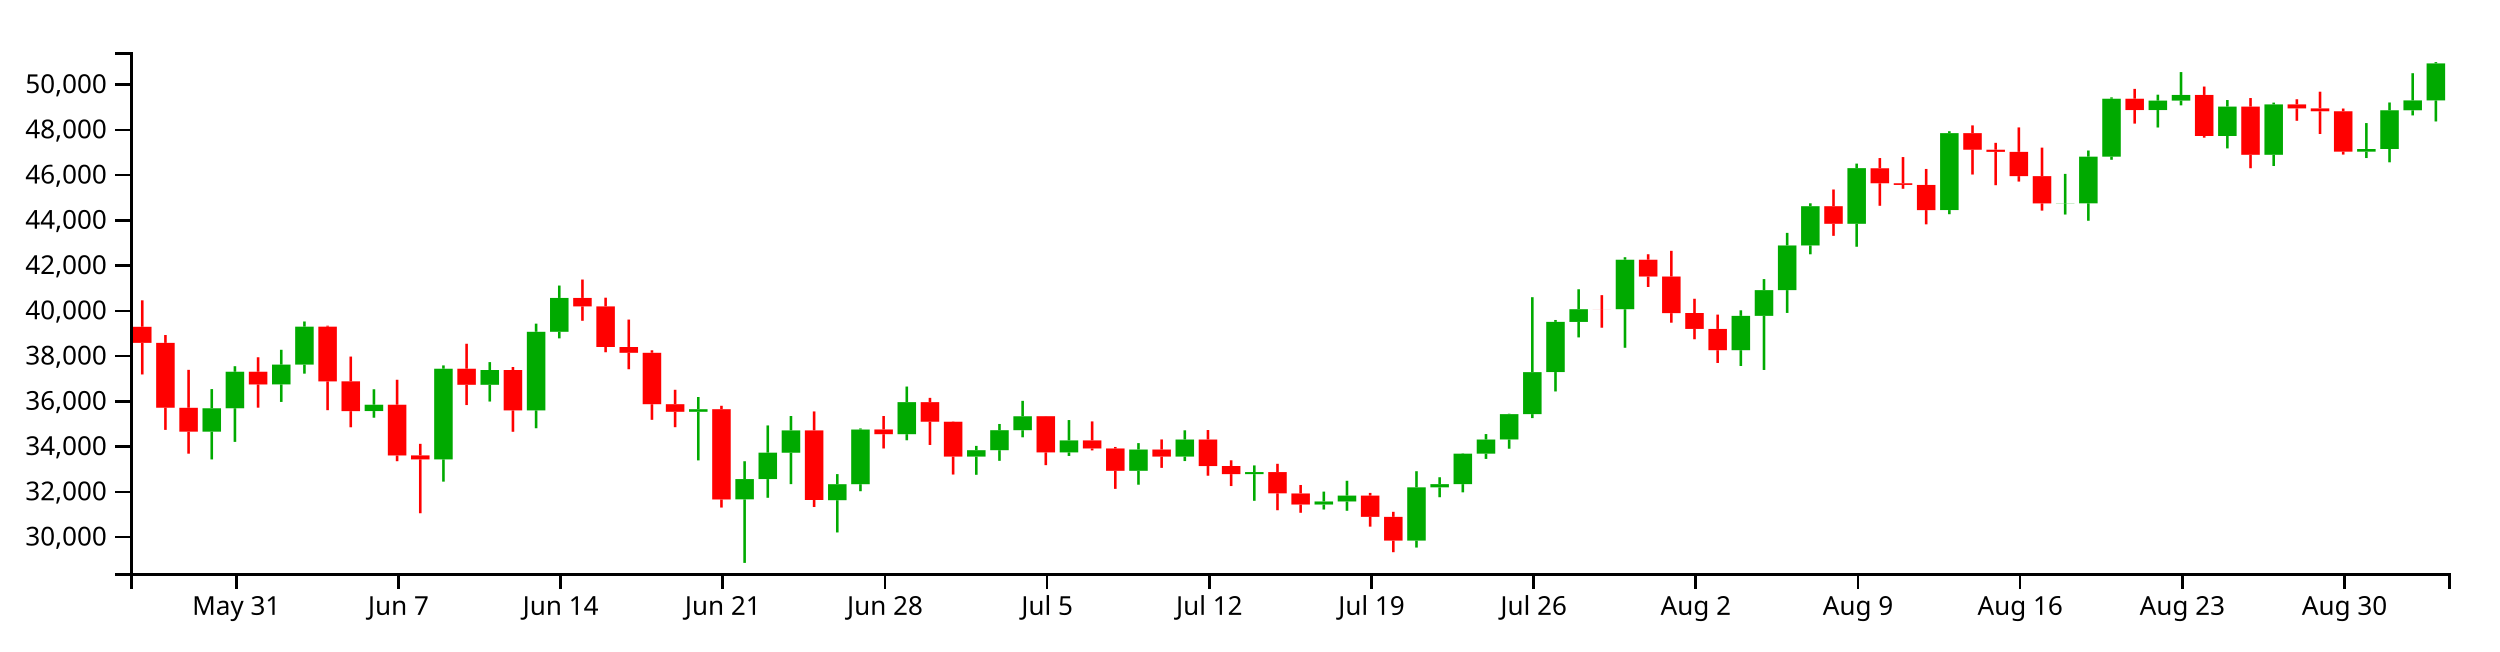
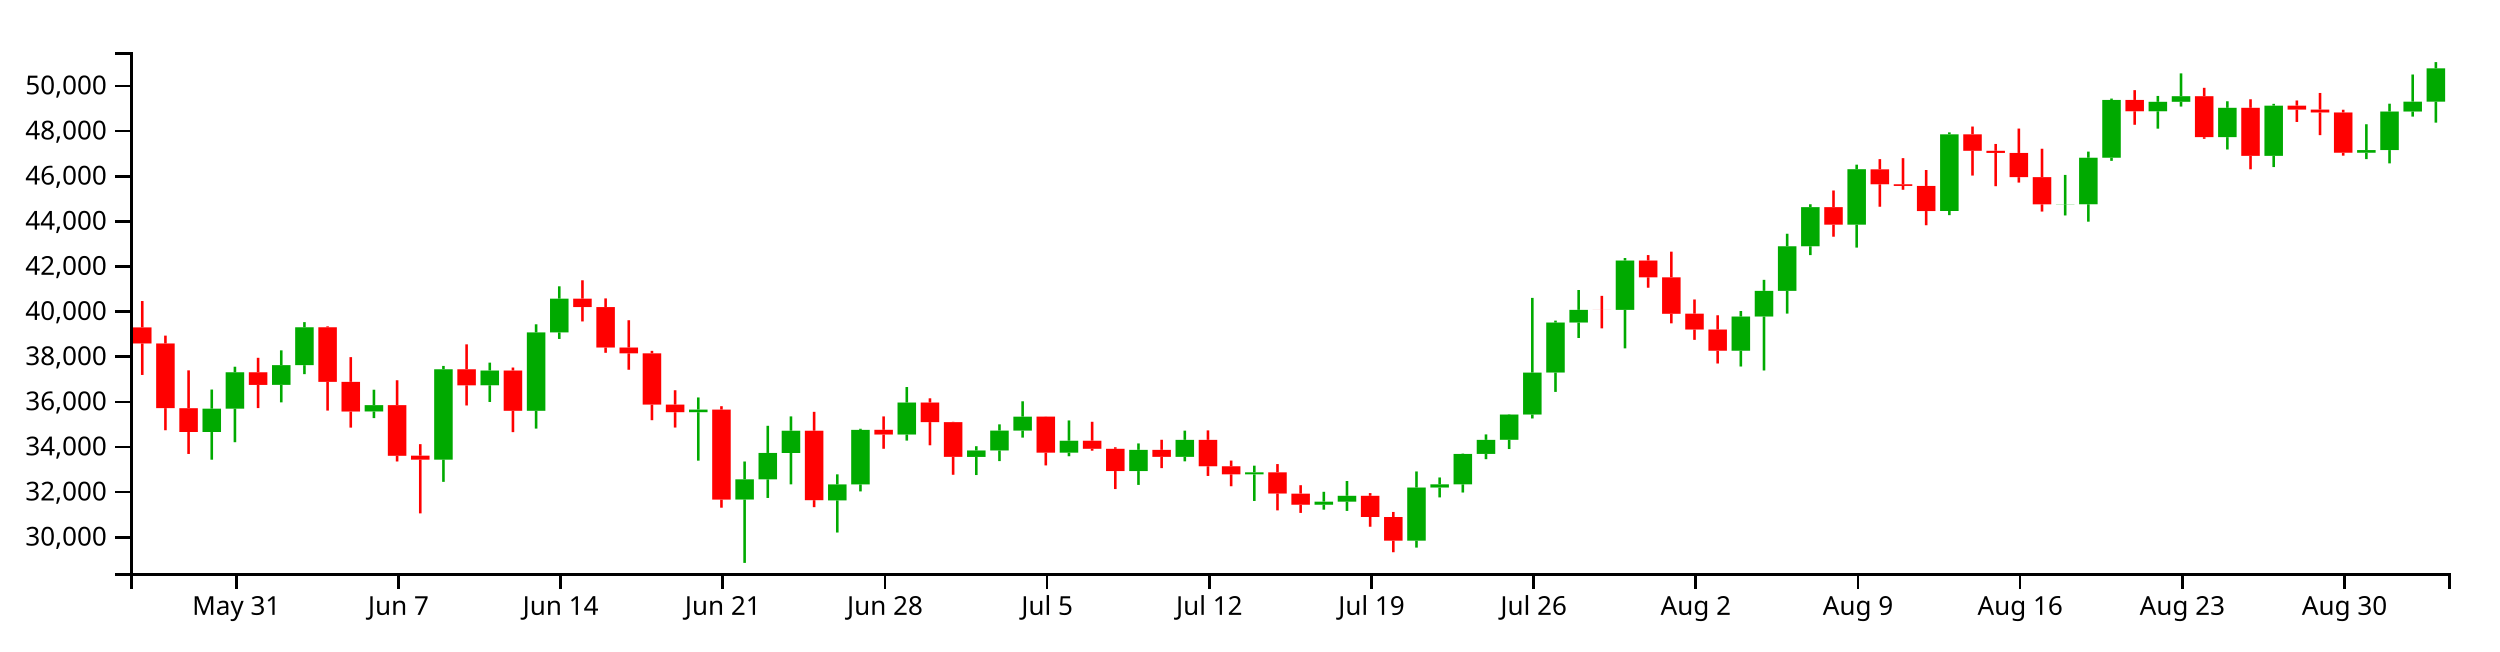
<svg xmlns="http://www.w3.org/2000/svg" version="1.1" width="960" height="250">
  <g transform="translate(50,20)">
    <style>.axis path,.axis line{fill:none;stroke:#000;shape-rendering:crispEdges;}path.candle{stroke:#000000;}path.candle.body{stroke-width:0;}path.candle.up{fill:#00AA00;stroke:#00AA00;}path.candle.down{fill:#FF0000;stroke:#FF0000;}</style>
    <g class="candlestick">
      <g class="data">
-         <path class="candle body up" d="M 27.757 145.765 l 7.117 0 L 34.874 136.763 l -7.117 0 L 27.757 145.765 M 36.653 136.763 l 7.117 0 L 43.77 122.754 l -7.117 0 L 36.653 136.763 M 54.446 127.61 l 7.117 0 L 61.563 120.019 l -7.117 0 L 54.446 127.61 M 63.343 120.019 l 7.117 0 L 70.46 105.44 l -7.117 0 L 63.343 120.019 M 90.032 137.851 l 7.117 0 L 97.149 135.416 l -7.117 0 L 90.032 137.851 M 116.721 156.401 l 7.117 0 L 123.838 121.588 l -7.117 0 L 116.721 156.401 M 134.514 127.758 l 7.117 0 L 141.631 122.075 l -7.117 0 L 134.514 127.758 M 152.307 137.59 l 7.117 0 L 159.424 107.405 l -7.117 0 L 152.307 137.59 M 161.204 107.405 l 7.117 0 L 168.321 94.411 l -7.117 0 L 161.204 107.405 M 214.582 138.132 l 7.117 0 L 221.699 137.12 l -7.117 0 L 214.582 138.132 M 232.375 171.749 l 7.117 0 L 239.492 163.97 l -7.117 0 L 232.375 171.749 M 241.271 163.97 l 7.117 0 L 248.389 153.819 l -7.117 0 L 241.271 163.97 M 250.168 153.845 l 7.117 0 L 257.285 145.261 l -7.117 0 L 250.168 153.845 M 267.961 172.08 l 7.117 0 L 275.078 165.933 l -7.117 0 L 267.961 172.08 M 276.857 165.933 l 7.117 0 L 283.974 144.938 l -7.117 0 L 276.857 165.933 M 294.65 146.722 l 7.117 0 L 301.767 134.413 l -7.117 0 L 294.65 146.722 M 321.339 155.345 l 7.117 0 L 328.457 152.876 l -7.117 0 L 321.339 155.345 M 330.236 152.876 l 7.117 0 L 337.353 145.209 l -7.117 0 L 330.236 152.876 M 339.132 145.209 l 7.117 0 L 346.25 139.845 l -7.117 0 L 339.132 145.209 M 356.925 153.714 l 7.117 0 L 364.042 149.11 l -7.117 0 L 356.925 153.714 M 383.615 160.789 l 7.117 0 L 390.732 152.622 l -7.117 0 L 383.615 160.789 M 401.407 155.341 l 7.117 0 L 408.525 148.772 l -7.117 0 L 401.407 155.341 M 428.097 162.063 l 7.117 0 L 435.214 161.273 l -7.117 0 L 428.097 162.063 M 454.786 173.75 l 7.117 0 L 461.903 172.566 l -7.117 0 L 454.786 173.75 M 463.683 172.566 l 7.117 0 L 470.8 170.321 l -7.117 0 L 463.683 172.566 M 490.372 187.594 l 7.117 0 L 497.489 167.142 l -7.117 0 L 490.372 187.594 M 499.268 167.142 l 7.117 0 L 506.385 165.896 l -7.117 0 L 499.268 167.142 M 508.165 165.899 l 7.117 0 L 515.282 154.201 l -7.117 0 L 508.165 165.899 M 517.061 154.201 l 7.117 0 L 524.178 148.779 l -7.117 0 L 517.061 154.201 M 525.958 148.75 l 7.117 0 L 533.075 139.024 l -7.117 0 L 525.958 148.75 M 534.854 139.024 l 7.117 0 L 541.971 122.895 l -7.117 0 L 534.854 139.024 M 543.75 122.862 l 7.117 0 L 550.868 103.606 l -7.117 0 L 543.75 122.862 M 552.647 103.617 l 7.117 0 L 559.764 98.726 l -7.117 0 L 552.647 103.617 M 570.44 98.736 l 7.117 0 L 577.557 79.728 l -7.117 0 L 570.44 98.736 M 614.922 114.473 l 7.117 0 L 622.039 101.301 l -7.117 0 L 614.922 114.473 M 623.818 101.301 l 7.117 0 L 630.936 91.404 l -7.117 0 L 623.818 101.301 M 632.715 91.404 l 7.117 0 L 639.832 74.251 l -7.117 0 L 632.715 91.404 M 641.611 74.251 l 7.117 0 L 648.729 59.172 l -7.117 0 L 641.611 74.251 M 659.404 65.932 l 7.117 0 L 666.521 44.569 l -7.117 0 L 659.404 65.932 M 694.99 60.67 l 7.117 0 L 702.107 31.133 l -7.117 0 L 694.99 60.67 M 739.472 58.1 l 7.117 0 L 746.589 58.019 l -7.117 0 L 739.472 58.1 M 748.369 58.07 l 7.117 0 L 755.486 40.163 l -7.117 0 L 748.369 58.07 M 757.265 40.163 l 7.117 0 L 764.382 17.906 l -7.117 0 L 757.265 40.163 M 775.058 22.255 l 7.117 0 L 782.175 18.63 l -7.117 0 L 775.058 22.255 M 783.954 18.63 l 7.117 0 L 791.072 16.461 l -7.117 0 L 783.954 18.63 M 801.747 32.228 l 7.117 0 L 808.864 20.94 l -7.117 0 L 801.747 32.228 M 819.54 39.44 l 7.117 0 L 826.657 20.101 l -7.117 0 L 819.54 39.44 M 855.126 38.232 l 7.117 0 L 862.243 37.207 l -7.117 0 L 855.126 38.232 M 864.022 37.207 l 7.117 0 L 871.14 22.354 l -7.117 0 L 864.022 37.207 M 872.919 22.354 l 7.117 0 L 880.036 18.565 l -7.117 0 L 872.919 22.354 M 881.815 18.565 l 7.117 0 L 888.932 4.336 l -7.117 0 L 881.815 18.565" />
-         <path class="candle body down" d="M 1.068 105.482 l 7.117 0 L 8.185 111.667 l -7.117 0 L 1.068 105.482 M 9.964 111.667 l 7.117 0 L 17.081 136.57 l -7.117 0 L 9.964 111.667 M 18.86 136.585 l 7.117 0 L 25.978 145.765 l -7.117 0 L 18.86 136.585 M 45.55 122.754 l 7.117 0 L 52.667 127.625 l -7.117 0 L 45.55 122.754 M 72.239 105.44 l 7.117 0 L 79.356 126.445 l -7.117 0 L 72.239 105.44 M 81.136 126.443 l 7.117 0 L 88.253 137.876 l -7.117 0 L 81.136 126.443 M 98.928 135.416 l 7.117 0 L 106.046 154.907 l -7.117 0 L 98.928 135.416 M 107.825 154.871 l 7.117 0 L 114.942 156.401 l -7.117 0 L 107.825 154.871 M 125.618 121.588 l 7.117 0 L 132.735 127.776 l -7.117 0 L 125.618 121.588 M 143.411 122.075 l 7.117 0 L 150.528 137.59 l -7.117 0 L 143.411 122.075 M 170.1 94.411 l 7.117 0 L 177.217 97.645 l -7.117 0 L 170.1 94.411 M 178.996 97.647 l 7.117 0 L 186.114 113.239 l -7.117 0 L 178.996 97.647 M 187.893 113.239 l 7.117 0 L 195.01 115.464 l -7.117 0 L 187.893 113.239 M 196.789 115.464 l 7.117 0 L 203.906 135.212 l -7.117 0 L 196.789 115.464 M 205.686 135.206 l 7.117 0 L 212.803 138.132 l -7.117 0 L 205.686 135.206 M 223.479 137.12 l 7.117 0 L 230.596 171.794 l -7.117 0 L 223.479 137.12 M 259.064 145.261 l 7.117 0 L 266.182 172.007 l -7.117 0 L 259.064 145.261 M 285.754 144.919 l 7.117 0 L 292.871 146.722 l -7.117 0 L 285.754 144.919 M 303.547 134.414 l 7.117 0 L 310.664 141.943 l -7.117 0 L 303.547 134.414 M 312.443 141.943 l 7.117 0 L 319.56 155.325 l -7.117 0 L 312.443 141.943 M 348.029 139.831 l 7.117 0 L 355.146 153.714 l -7.117 0 L 348.029 139.831 M 365.822 149.11 l 7.117 0 L 372.939 152.22 l -7.117 0 L 365.822 149.11 M 374.718 152.22 l 7.117 0 L 381.835 160.789 l -7.117 0 L 374.718 152.22 M 392.511 152.622 l 7.117 0 L 399.628 155.341 l -7.117 0 L 392.511 152.622 M 410.304 148.772 l 7.117 0 L 417.421 158.957 l -7.117 0 L 410.304 148.772 M 419.2 158.954 l 7.117 0 L 426.317 162.057 l -7.117 0 L 419.2 158.954 M 436.993 161.273 l 7.117 0 L 444.11 169.44 l -7.117 0 L 436.993 161.273 M 445.89 169.487 l 7.117 0 L 453.007 173.75 l -7.117 0 L 445.89 169.487 M 472.579 170.321 l 7.117 0 L 479.696 178.478 l -7.117 0 L 472.579 170.321 M 481.475 178.478 l 7.117 0 L 488.593 187.594 l -7.117 0 L 481.475 178.478 M 561.543 98.726 l 7.117 0 L 568.661 98.753 l -7.117 0 L 561.543 98.726 M 579.336 79.728 l 7.117 0 L 586.453 86.197 l -7.117 0 L 579.336 79.728 M 588.233 86.196 l 7.117 0 L 595.35 100.239 l -7.117 0 L 588.233 86.196 M 597.129 100.197 l 7.117 0 L 604.246 106.3 l -7.117 0 L 597.129 100.197 M 606.026 106.308 l 7.117 0 L 613.143 114.473 l -7.117 0 L 606.026 106.308 M 650.508 59.172 l 7.117 0 L 657.625 65.932 l -7.117 0 L 650.508 59.172 M 668.301 44.609 l 7.117 0 L 675.418 50.376 l -7.117 0 L 668.301 44.609 M 677.197 50.376 l 7.117 0 L 684.314 51.019 l -7.117 0 L 677.197 50.376 M 686.094 51.022 l 7.117 0 L 693.211 60.68 l -7.117 0 L 686.094 51.022 M 703.886 31.133 l 7.117 0 L 711.004 37.488 l -7.117 0 L 703.886 31.133 M 712.783 37.488 l 7.117 0 L 719.9 38.311 l -7.117 0 L 712.783 37.488 M 721.679 38.311 l 7.117 0 L 728.796 47.628 l -7.117 0 L 721.679 38.311 M 730.576 47.628 l 7.117 0 L 737.693 58.1 l -7.117 0 L 730.576 47.628 M 766.162 17.906 l 7.117 0 L 773.279 22.256 l -7.117 0 L 766.162 17.906 M 792.851 16.461 l 7.117 0 L 799.968 32.228 l -7.117 0 L 792.851 16.461 M 810.644 20.94 l 7.117 0 L 817.761 39.44 l -7.117 0 L 810.644 20.94 M 828.437 20.101 l 7.117 0 L 835.554 21.617 l -7.117 0 L 828.437 20.101 M 837.333 21.617 l 7.117 0 L 844.45 22.725 l -7.117 0 L 837.333 21.617 M 846.23 22.725 l 7.117 0 L 853.347 38.232 l -7.117 0 L 846.23 22.725" />
+         <path class="candle body up" d="M 27.757 145.899 l 7.117 0 L 34.874 136.921 l -7.117 0 L 27.757 145.899 M 36.653 136.921 l 7.117 0 L 43.77 122.949 l -7.117 0 L 36.653 136.921 M 54.446 127.793 l 7.117 0 L 61.563 120.221 l -7.117 0 L 54.446 127.793 M 63.343 120.221 l 7.117 0 L 70.46 105.681 l -7.117 0 L 63.343 120.221 M 90.032 138.006 l 7.117 0 L 97.149 135.578 l -7.117 0 L 90.032 138.006 M 116.721 156.507 l 7.117 0 L 123.838 121.786 l -7.117 0 L 116.721 156.507 M 134.514 127.94 l 7.117 0 L 141.631 122.272 l -7.117 0 L 134.514 127.94 M 152.307 137.746 l 7.117 0 L 159.424 107.641 l -7.117 0 L 152.307 137.746 M 161.204 107.642 l 7.117 0 L 168.321 94.682 l -7.117 0 L 161.204 107.642 M 214.582 138.286 l 7.117 0 L 221.699 137.277 l -7.117 0 L 214.582 138.286 M 232.375 171.814 l 7.117 0 L 239.492 164.056 l -7.117 0 L 232.375 171.814 M 241.271 164.056 l 7.117 0 L 248.389 153.931 l -7.117 0 L 241.271 164.056 M 250.168 153.957 l 7.117 0 L 257.285 145.397 l -7.117 0 L 250.168 153.957 M 267.961 172.144 l 7.117 0 L 275.078 166.013 l -7.117 0 L 267.961 172.144 M 276.857 166.013 l 7.117 0 L 283.974 145.074 l -7.117 0 L 276.857 166.013 M 294.65 146.854 l 7.117 0 L 301.767 134.578 l -7.117 0 L 294.65 146.854 M 321.339 155.454 l 7.117 0 L 328.457 152.991 l -7.117 0 L 321.339 155.454 M 330.236 152.991 l 7.117 0 L 337.353 145.344 l -7.117 0 L 330.236 152.991 M 339.132 145.344 l 7.117 0 L 346.25 139.995 l -7.117 0 L 339.132 145.344 M 356.925 153.827 l 7.117 0 L 364.042 149.236 l -7.117 0 L 356.925 153.827 M 383.615 160.883 l 7.117 0 L 390.732 152.738 l -7.117 0 L 383.615 160.883 M 401.407 155.449 l 7.117 0 L 408.525 148.898 l -7.117 0 L 401.407 155.449 M 428.097 162.153 l 7.117 0 L 435.214 161.366 l -7.117 0 L 428.097 162.153 M 454.786 173.809 l 7.117 0 L 461.903 172.629 l -7.117 0 L 454.786 173.809 M 463.683 172.629 l 7.117 0 L 470.8 170.39 l -7.117 0 L 463.683 172.629 M 490.372 187.616 l 7.117 0 L 497.489 167.219 l -7.117 0 L 490.372 187.616 M 499.268 167.219 l 7.117 0 L 506.385 165.977 l -7.117 0 L 499.268 167.219 M 508.165 165.979 l 7.117 0 L 515.282 154.312 l -7.117 0 L 508.165 165.979 M 517.061 154.312 l 7.117 0 L 524.178 148.905 l -7.117 0 L 517.061 154.312 M 525.958 148.876 l 7.117 0 L 533.075 139.176 l -7.117 0 L 525.958 148.876 M 534.854 139.176 l 7.117 0 L 541.971 123.09 l -7.117 0 L 534.854 139.176 M 543.75 123.058 l 7.117 0 L 550.868 103.852 l -7.117 0 L 543.75 123.058 M 552.647 103.863 l 7.117 0 L 559.764 98.986 l -7.117 0 L 552.647 103.863 M 570.44 98.995 l 7.117 0 L 577.557 80.038 l -7.117 0 L 570.44 98.995 M 614.922 114.69 l 7.117 0 L 622.039 101.554 l -7.117 0 L 614.922 114.69 M 623.818 101.554 l 7.117 0 L 630.936 91.682 l -7.117 0 L 623.818 101.554 M 632.715 91.682 l 7.117 0 L 639.832 74.575 l -7.117 0 L 632.715 91.682 M 641.611 74.575 l 7.117 0 L 648.729 59.537 l -7.117 0 L 641.611 74.575 M 659.404 66.279 l 7.117 0 L 666.521 44.973 l -7.117 0 L 659.404 66.279 M 694.99 61.031 l 7.117 0 L 702.107 31.572 l -7.117 0 L 694.99 61.031 M 739.472 58.467 l 7.117 0 L 746.589 58.386 l -7.117 0 L 739.472 58.467 M 748.369 58.438 l 7.117 0 L 755.486 40.578 l -7.117 0 L 748.369 58.438 M 757.265 40.578 l 7.117 0 L 764.382 18.381 l -7.117 0 L 757.265 40.578 M 775.058 22.718 l 7.117 0 L 782.175 19.102 l -7.117 0 L 775.058 22.718 M 783.954 19.102 l 7.117 0 L 791.072 16.939 l -7.117 0 L 783.954 19.102 M 801.747 32.664 l 7.117 0 L 808.864 21.406 l -7.117 0 L 801.747 32.664 M 819.54 39.857 l 7.117 0 L 826.657 20.569 l -7.117 0 L 819.54 39.857 M 855.126 38.652 l 7.117 0 L 862.243 37.63 l -7.117 0 L 855.126 38.652 M 864.022 37.63 l 7.117 0 L 871.14 22.817 l -7.117 0 L 864.022 37.63 M 872.919 22.817 l 7.117 0 L 880.036 19.038 l -7.117 0 L 872.919 22.817 M 881.815 19.038 l 7.117 0 L 888.932 6.249 l -7.117 0 L 881.815 19.038" />
+         <path class="candle body down" d="M 1.068 105.724 l 7.117 0 L 8.185 111.892 l -7.117 0 L 1.068 105.724 M 9.964 111.892 l 7.117 0 L 17.081 136.729 l -7.117 0 L 9.964 111.892 M 18.86 136.743 l 7.117 0 L 25.978 145.899 l -7.117 0 L 18.86 136.743 M 45.55 122.949 l 7.117 0 L 52.667 127.808 l -7.117 0 L 45.55 122.949 M 72.239 105.681 l 7.117 0 L 79.356 126.63 l -7.117 0 L 72.239 105.681 M 81.136 126.629 l 7.117 0 L 88.253 138.031 l -7.117 0 L 81.136 126.629 M 98.928 135.578 l 7.117 0 L 106.046 155.017 l -7.117 0 L 98.928 135.578 M 107.825 154.981 l 7.117 0 L 114.942 156.507 l -7.117 0 L 107.825 154.981 M 125.618 121.786 l 7.117 0 L 132.735 127.958 l -7.117 0 L 125.618 121.786 M 143.411 122.272 l 7.117 0 L 150.528 137.746 l -7.117 0 L 143.411 122.272 M 170.1 94.682 l 7.117 0 L 177.217 97.907 l -7.117 0 L 170.1 94.682 M 178.996 97.909 l 7.117 0 L 186.114 113.46 l -7.117 0 L 178.996 97.909 M 187.893 113.46 l 7.117 0 L 195.01 115.679 l -7.117 0 L 187.893 113.46 M 196.789 115.679 l 7.117 0 L 203.906 135.374 l -7.117 0 L 196.789 115.679 M 205.686 135.368 l 7.117 0 L 212.803 138.286 l -7.117 0 L 205.686 135.368 M 223.479 137.277 l 7.117 0 L 230.596 171.859 l -7.117 0 L 223.479 137.277 M 259.064 145.397 l 7.117 0 L 266.182 172.071 l -7.117 0 L 259.064 145.397 M 285.754 145.055 l 7.117 0 L 292.871 146.854 l -7.117 0 L 285.754 145.055 M 303.547 134.578 l 7.117 0 L 310.664 142.088 l -7.117 0 L 303.547 134.578 M 312.443 142.088 l 7.117 0 L 319.56 155.434 l -7.117 0 L 312.443 142.088 M 348.029 139.981 l 7.117 0 L 355.146 153.827 l -7.117 0 L 348.029 139.981 M 365.822 149.236 l 7.117 0 L 372.939 152.337 l -7.117 0 L 365.822 149.236 M 374.718 152.337 l 7.117 0 L 381.835 160.883 l -7.117 0 L 374.718 152.337 M 392.511 152.738 l 7.117 0 L 399.628 155.449 l -7.117 0 L 392.511 152.738 M 410.304 148.898 l 7.117 0 L 417.421 159.056 l -7.117 0 L 410.304 148.898 M 419.2 159.053 l 7.117 0 L 426.317 162.148 l -7.117 0 L 419.2 159.053 M 436.993 161.366 l 7.117 0 L 444.11 169.511 l -7.117 0 L 436.993 161.366 M 445.89 169.558 l 7.117 0 L 453.007 173.809 l -7.117 0 L 445.89 169.558 M 472.579 170.389 l 7.117 0 L 479.696 178.525 l -7.117 0 L 472.579 170.389 M 481.475 178.525 l 7.117 0 L 488.593 187.616 l -7.117 0 L 481.475 178.525 M 561.543 98.986 l 7.117 0 L 568.661 99.012 l -7.117 0 L 561.543 98.986 M 579.336 80.038 l 7.117 0 L 586.453 86.489 l -7.117 0 L 579.336 80.038 M 588.233 86.489 l 7.117 0 L 595.35 100.494 l -7.117 0 L 588.233 86.489 M 597.129 100.453 l 7.117 0 L 604.246 106.539 l -7.117 0 L 597.129 100.453 M 606.026 106.547 l 7.117 0 L 613.143 114.69 l -7.117 0 L 606.026 106.547 M 650.508 59.537 l 7.117 0 L 657.625 66.279 l -7.117 0 L 650.508 59.537 M 668.301 45.012 l 7.117 0 L 675.418 50.764 l -7.117 0 L 668.301 45.012 M 677.197 50.764 l 7.117 0 L 684.314 51.405 l -7.117 0 L 677.197 50.764 M 686.094 51.408 l 7.117 0 L 693.211 61.04 l -7.117 0 L 686.094 51.408 M 703.886 31.573 l 7.117 0 L 711.004 37.91 l -7.117 0 L 703.886 31.573 M 712.783 37.91 l 7.117 0 L 719.9 38.731 l -7.117 0 L 712.783 37.91 M 721.679 38.731 l 7.117 0 L 728.796 48.024 l -7.117 0 L 721.679 38.731 M 730.576 48.024 l 7.117 0 L 737.693 58.467 l -7.117 0 L 730.576 48.024 M 766.162 18.381 l 7.117 0 L 773.279 22.718 l -7.117 0 L 766.162 18.381 M 792.851 16.939 l 7.117 0 L 799.968 32.664 l -7.117 0 L 792.851 16.939 M 810.644 21.406 l 7.117 0 L 817.761 39.857 l -7.117 0 L 810.644 21.406 M 828.437 20.569 l 7.117 0 L 835.554 22.082 l -7.117 0 L 828.437 20.569 M 837.333 22.082 l 7.117 0 L 844.45 23.187 l -7.117 0 L 837.333 22.082 M 846.23 23.187 l 7.117 0 L 853.347 38.652 l -7.117 0 L 846.23 23.187" />
        <path class="candle body equal" />
-         <path class="candle wick up" d="M 31.315 129.407 L 31.315 136.763 M 31.315 145.765 L 31.315 156.417 M 40.212 120.624 L 40.212 122.754 M 40.212 136.763 L 40.212 149.685 M 58.005 114.317 L 58.005 120.019 M 58.005 127.61 L 58.005 134.342 M 66.901 103.449 L 66.901 105.44 M 66.901 120.019 L 66.901 123.482 M 93.591 129.477 L 93.591 135.416 M 93.591 137.851 L 93.591 140.406 M 120.28 120.313 L 120.28 121.588 M 120.28 156.401 L 120.28 164.95 M 138.073 119.048 L 138.073 122.075 M 138.073 127.758 L 138.073 134.196 M 155.866 104.283 L 155.866 107.405 M 155.866 137.59 L 155.866 144.445 M 164.762 89.652 L 164.762 94.411 M 164.762 107.405 L 164.762 109.93 M 218.141 132.45 L 218.141 137.12 M 218.141 138.132 L 218.141 156.79 M 235.934 157.114 L 235.934 163.97 M 235.934 171.749 L 235.934 196.154 M 244.83 143.368 L 244.83 153.819 M 244.83 163.97 L 244.83 171.151 M 253.727 139.745 L 253.727 145.261 M 253.727 153.845 L 253.727 165.907 M 271.519 162.055 L 271.519 165.933 M 271.519 172.08 L 271.519 184.46 M 280.416 144.515 L 280.416 144.938 M 280.416 165.933 L 280.416 168.628 M 298.209 128.434 L 298.209 134.413 M 298.209 146.722 L 298.209 149.063 M 324.898 151.221 L 324.898 152.876 M 324.898 155.345 L 324.898 162.324 M 333.794 142.807 L 333.794 145.209 M 333.794 152.876 L 333.794 156.958 M 342.691 133.926 L 342.691 139.845 M 342.691 145.209 L 342.691 147.919 M 360.484 141.301 L 360.484 149.11 M 360.484 153.714 L 360.484 155.088 M 387.173 150.153 L 387.173 152.622 M 387.173 160.789 L 387.173 166.129 M 404.966 145.236 L 404.966 148.772 M 404.966 155.341 L 404.966 157.047 M 431.655 158.719 L 431.655 161.273 M 431.655 162.063 L 431.655 172.306 M 458.345 168.78 L 458.345 172.566 M 458.345 173.75 L 458.345 175.657 M 467.241 164.618 L 467.241 170.321 M 467.241 172.566 L 467.241 176.138 M 493.93 160.943 L 493.93 167.142 M 493.93 187.594 L 493.93 190.267 M 502.827 163.26 L 502.827 165.896 M 502.827 167.142 L 502.827 170.934 M 511.723 154.062 L 511.723 154.201 M 511.723 165.899 L 511.723 169.054 M 520.62 146.678 L 520.62 148.779 M 520.62 154.201 L 520.62 156.224 M 529.516 138.877 L 529.516 139.024 M 529.516 148.75 L 529.516 152.315 M 538.413 94.118 L 538.413 122.895 M 538.413 139.024 L 538.413 140.546 M 547.309 102.87 L 547.309 103.606 M 547.309 122.862 L 547.309 130.319 M 556.206 91.077 L 556.206 98.726 M 556.206 103.617 L 556.206 109.565 M 573.998 78.77 L 573.998 79.728 M 573.998 98.736 L 573.998 113.55 M 618.481 99.16 L 618.481 101.301 M 618.481 114.473 L 618.481 120.541 M 627.377 87.168 L 627.377 91.404 M 627.377 101.301 L 627.377 122.069 M 636.273 69.424 L 636.273 74.251 M 636.273 91.404 L 636.273 100.166 M 645.17 58.065 L 645.17 59.172 M 645.17 74.251 L 645.17 77.643 M 662.963 42.825 L 662.963 44.569 M 662.963 65.932 L 662.963 74.753 M 698.549 30.386 L 698.549 31.133 M 698.549 60.67 L 698.549 62.257 M 743.031 46.771 L 743.031 58.019 M 743.031 58.1 L 743.031 62.38 M 751.927 37.796 L 751.927 40.163 M 751.927 58.07 L 751.927 64.774 M 760.824 17.381 L 760.824 17.906 M 760.824 40.163 L 760.824 41.358 M 778.617 16.364 L 778.617 18.63 M 778.617 22.255 L 778.617 28.961 M 787.513 7.677 L 787.513 16.461 M 787.513 18.63 L 787.513 20.456 M 805.306 18.412 L 805.306 20.94 M 805.306 32.228 L 805.306 36.986 M 823.099 19.405 L 823.099 20.101 M 823.099 39.44 L 823.099 43.747 M 858.685 27.257 L 858.685 37.207 M 858.685 38.232 L 858.685 40.689 M 867.581 19.353 L 867.581 22.354 M 867.581 37.207 L 867.581 42.323 M 876.477 8.11 L 876.477 18.565 M 876.477 22.354 L 876.477 24.321 M 885.374 3.846 L 885.374 4.336 M 885.374 18.565 L 885.374 26.643" style="stroke-width: 1px;" />
-         <path class="candle wick down" d="M 4.626 95.324 L 4.626 105.482 M 4.626 111.667 L 4.626 123.793 M 13.523 108.645 L 13.523 111.667 M 13.523 136.57 L 13.523 145.08 M 22.419 122.018 L 22.419 136.585 M 22.419 145.765 L 22.419 154.212 M 49.108 117.185 L 49.108 122.754 M 49.108 127.625 L 49.108 136.548 M 75.798 105.073 L 75.798 105.44 M 75.798 126.445 L 75.798 137.511 M 84.694 116.923 L 84.694 126.443 M 84.694 137.876 L 84.694 144.072 M 102.487 125.828 L 102.487 135.416 M 102.487 154.907 L 102.487 157.103 M 111.383 150.431 L 111.383 154.871 M 111.383 156.401 L 111.383 177.085 M 129.176 112.006 L 129.176 121.588 M 129.176 127.776 L 129.176 135.541 M 146.969 120.931 L 146.969 122.075 M 146.969 137.59 L 146.969 145.806 M 173.659 87.342 L 173.659 94.411 M 173.659 97.645 L 173.659 103.184 M 182.555 94.317 L 182.555 97.647 M 182.555 113.239 L 182.555 115.264 M 191.451 102.72 L 191.451 113.239 M 191.451 115.464 L 191.451 121.788 M 200.348 114.509 L 200.348 115.464 M 200.348 135.212 L 200.348 141.211 M 209.244 129.676 L 209.244 135.206 M 209.244 138.132 L 209.244 144.041 M 227.037 135.819 L 227.037 137.12 M 227.037 171.794 L 227.037 174.902 M 262.623 137.99 L 262.623 145.261 M 262.623 172.007 L 262.623 174.696 M 289.312 139.748 L 289.312 144.919 M 289.312 146.722 L 289.312 152.214 M 307.105 132.778 L 307.105 134.414 M 307.105 141.943 L 307.105 150.869 M 316.002 141.834 L 316.002 141.943 M 316.002 155.325 L 316.002 162.22 M 351.587 139.782 L 351.587 139.831 M 351.587 153.714 L 351.587 158.619 M 369.38 141.821 L 369.38 149.11 M 369.38 152.22 L 369.38 152.952 M 378.277 151.633 L 378.277 152.22 M 378.277 160.789 L 378.277 167.728 M 396.07 148.746 L 396.07 152.622 M 396.07 155.341 L 396.07 159.668 M 413.862 145.128 L 413.862 148.772 M 413.862 158.957 L 413.862 162.678 M 422.759 156.756 L 422.759 158.954 M 422.759 162.057 L 422.759 166.64 M 440.552 158.1 L 440.552 161.273 M 440.552 169.44 L 440.552 175.929 M 449.448 166.232 L 449.448 169.487 M 449.448 173.75 L 449.448 176.911 M 476.138 169.274 L 476.138 170.321 M 476.138 178.478 L 476.138 182.233 M 485.034 176.537 L 485.034 178.478 M 485.034 187.594 L 485.034 192.045 M 565.102 93.336 L 565.102 98.726 M 565.102 98.753 L 565.102 105.846 M 582.895 77.629 L 582.895 79.728 M 582.895 86.197 L 582.895 90.207 M 591.791 76.317 L 591.791 86.196 M 591.791 100.239 L 591.791 103.918 M 600.688 94.726 L 600.688 100.197 M 600.688 106.3 L 600.688 110.277 M 609.584 100.808 L 609.584 106.308 M 609.584 114.473 L 609.584 119.381 M 654.066 52.765 L 654.066 59.172 M 654.066 65.932 L 654.066 70.566 M 671.859 40.689 L 671.859 44.609 M 671.859 50.376 L 671.859 59.025 M 680.756 40.312 L 680.756 50.376 M 680.756 51.019 L 680.756 52.495 M 689.652 44.876 L 689.652 51.022 M 689.652 60.68 L 689.652 66.144 M 707.445 28.145 L 707.445 31.133 M 707.445 37.488 L 707.445 47.022 M 716.341 34.849 L 716.341 37.488 M 716.341 38.311 L 716.341 51.115 M 725.238 28.928 L 725.238 38.311 M 725.238 47.628 L 725.238 49.725 M 734.134 36.693 L 734.134 47.628 M 734.134 58.1 L 734.134 60.879 M 769.72 14.131 L 769.72 17.906 M 769.72 22.256 L 769.72 27.467 M 796.409 13.237 L 796.409 16.461 M 796.409 32.228 L 796.409 32.871 M 814.202 17.643 L 814.202 20.94 M 814.202 39.44 L 814.202 44.599 M 831.995 18.11 L 831.995 20.101 M 831.995 21.617 L 831.995 26.382 M 840.892 15.215 L 840.892 21.617 M 840.892 22.725 L 840.892 31.459 M 849.788 21.676 L 849.788 22.725 M 849.788 38.232 L 849.788 39.36" style="stroke-width: 1px;" />
+         <path class="candle wick up" d="M 31.315 129.585 L 31.315 136.921 M 31.315 145.899 L 31.315 156.523 M 40.212 120.825 L 40.212 122.949 M 40.212 136.921 L 40.212 149.809 M 58.005 114.535 L 58.005 120.221 M 58.005 127.793 L 58.005 134.506 M 66.901 103.695 L 66.901 105.681 M 66.901 120.221 L 66.901 123.676 M 93.591 129.654 L 93.591 135.578 M 93.591 138.006 L 93.591 140.554 M 120.28 120.515 L 120.28 121.786 M 120.28 156.507 L 120.28 165.033 M 138.073 119.253 L 138.073 122.272 M 138.073 127.94 L 138.073 134.361 M 155.866 104.527 L 155.866 107.641 M 155.866 137.746 L 155.866 144.583 M 164.762 89.936 L 164.762 94.682 M 164.762 107.642 L 164.762 110.159 M 218.141 132.62 L 218.141 137.277 M 218.141 138.286 L 218.141 156.895 M 235.934 157.218 L 235.934 164.056 M 235.934 171.814 L 235.934 196.154 M 244.83 143.509 L 244.83 153.931 M 244.83 164.056 L 244.83 171.218 M 253.727 139.896 L 253.727 145.397 M 253.727 153.957 L 253.727 165.988 M 271.519 162.146 L 271.519 166.013 M 271.519 172.144 L 271.519 184.491 M 280.416 144.652 L 280.416 145.074 M 280.416 166.013 L 280.416 168.701 M 298.209 128.614 L 298.209 134.578 M 298.209 146.854 L 298.209 149.189 M 324.898 151.341 L 324.898 152.991 M 324.898 155.454 L 324.898 162.414 M 333.794 142.949 L 333.794 145.344 M 333.794 152.991 L 333.794 157.062 M 342.691 134.092 L 342.691 139.995 M 342.691 145.344 L 342.691 148.047 M 360.484 141.447 L 360.484 149.236 M 360.484 153.827 L 360.484 155.197 M 387.173 150.276 L 387.173 152.738 M 387.173 160.883 L 387.173 166.209 M 404.966 145.371 L 404.966 148.898 M 404.966 155.449 L 404.966 157.151 M 431.655 158.818 L 431.655 161.366 M 431.655 162.153 L 431.655 172.37 M 458.345 168.853 L 458.345 172.629 M 458.345 173.809 L 458.345 175.712 M 467.241 164.702 L 467.241 170.39 M 467.241 172.629 L 467.241 176.191 M 493.93 161.037 L 493.93 167.219 M 493.93 187.616 L 493.93 190.283 M 502.827 163.347 L 502.827 165.977 M 502.827 167.219 L 502.827 171.001 M 511.723 154.175 L 511.723 154.312 M 511.723 165.979 L 511.723 169.127 M 520.62 146.81 L 520.62 148.905 M 520.62 154.312 L 520.62 156.331 M 529.516 139.029 L 529.516 139.176 M 529.516 148.876 L 529.516 152.432 M 538.413 94.39 L 538.413 123.09 M 538.413 139.176 L 538.413 140.695 M 547.309 103.118 L 547.309 103.852 M 547.309 123.058 L 547.309 130.495 M 556.206 91.357 L 556.206 98.986 M 556.206 103.863 L 556.206 109.795 M 573.998 79.082 L 573.998 80.038 M 573.998 98.995 L 573.998 113.77 M 618.481 99.418 L 618.481 101.554 M 618.481 114.69 L 618.481 120.742 M 627.377 87.458 L 627.377 91.682 M 627.377 101.554 L 627.377 122.266 M 636.273 69.762 L 636.273 74.575 M 636.273 91.682 L 636.273 100.421 M 645.17 58.432 L 645.17 59.537 M 645.17 74.575 L 645.17 77.958 M 662.963 43.233 L 662.963 44.973 M 662.963 66.279 L 662.963 75.077 M 698.549 30.827 L 698.549 31.572 M 698.549 61.031 L 698.549 62.614 M 743.031 47.168 L 743.031 58.386 M 743.031 58.467 L 743.031 62.736 M 751.927 38.218 L 751.927 40.578 M 751.927 58.438 L 751.927 65.124 M 760.824 17.857 L 760.824 18.381 M 760.824 40.578 L 760.824 41.771 M 778.617 16.843 L 778.617 19.102 M 778.617 22.718 L 778.617 29.406 M 787.513 8.178 L 787.513 16.939 M 787.513 19.102 L 787.513 20.924 M 805.306 18.885 L 805.306 21.406 M 805.306 32.664 L 805.306 37.41 M 823.099 19.876 L 823.099 20.569 M 823.099 39.857 L 823.099 44.153 M 858.685 27.707 L 858.685 37.63 M 858.685 38.652 L 858.685 41.103 M 867.581 19.823 L 867.581 22.817 M 867.581 37.63 L 867.581 42.732 M 876.477 8.61 L 876.477 19.038 M 876.477 22.817 L 876.477 24.779 M 885.374 3.846 L 885.374 6.249 M 885.374 19.038 L 885.374 27.094" style="stroke-width: 1px;" />
+         <path class="candle wick down" d="M 4.626 95.593 L 4.626 105.724 M 4.626 111.892 L 4.626 123.985 M 13.523 108.878 L 13.523 111.892 M 13.523 136.729 L 13.523 145.215 M 22.419 122.215 L 22.419 136.743 M 22.419 145.899 L 22.419 154.324 M 49.108 117.396 L 49.108 122.949 M 49.108 127.808 L 49.108 136.707 M 75.798 105.315 L 75.798 105.681 M 75.798 126.63 L 75.798 137.667 M 84.694 117.134 L 84.694 126.629 M 84.694 138.031 L 84.694 144.21 M 102.487 126.015 L 102.487 135.578 M 102.487 155.017 L 102.487 157.207 M 111.383 150.553 L 111.383 154.981 M 111.383 156.507 L 111.383 177.135 M 129.176 112.23 L 129.176 121.786 M 129.176 127.958 L 129.176 135.702 M 146.969 121.131 L 146.969 122.272 M 146.969 137.746 L 146.969 145.94 M 173.659 87.631 L 173.659 94.682 M 173.659 97.907 L 173.659 103.432 M 182.555 94.588 L 182.555 97.909 M 182.555 113.46 L 182.555 115.479 M 191.451 102.969 L 191.451 113.46 M 191.451 115.679 L 191.451 121.986 M 200.348 114.727 L 200.348 115.679 M 200.348 135.374 L 200.348 141.357 M 209.244 129.853 L 209.244 135.368 M 209.244 138.286 L 209.244 144.18 M 227.037 135.979 L 227.037 137.277 M 227.037 171.859 L 227.037 174.959 M 262.623 138.145 L 262.623 145.397 M 262.623 172.071 L 262.623 174.753 M 289.312 139.898 L 289.312 145.055 M 289.312 146.854 L 289.312 152.331 M 307.105 132.947 L 307.105 134.578 M 307.105 142.088 L 307.105 150.99 M 316.002 141.979 L 316.002 142.088 M 316.002 155.434 L 316.002 162.31 M 351.587 139.932 L 351.587 139.981 M 351.587 153.827 L 351.587 158.719 M 369.38 141.966 L 369.38 149.236 M 369.38 152.337 L 369.38 153.067 M 378.277 151.752 L 378.277 152.337 M 378.277 160.883 L 378.277 167.804 M 396.07 148.872 L 396.07 152.738 M 396.07 155.449 L 396.07 159.765 M 413.862 145.264 L 413.862 148.898 M 413.862 159.056 L 413.862 162.767 M 422.759 156.861 L 422.759 159.053 M 422.759 162.148 L 422.759 166.719 M 440.552 158.201 L 440.552 161.366 M 440.552 169.511 L 440.552 175.983 M 449.448 166.312 L 449.448 169.558 M 449.448 173.809 L 449.448 176.962 M 476.138 169.346 L 476.138 170.389 M 476.138 178.525 L 476.138 182.27 M 485.034 176.589 L 485.034 178.525 M 485.034 187.616 L 485.034 192.056 M 565.102 93.61 L 565.102 98.986 M 565.102 99.012 L 565.102 106.087 M 582.895 77.945 L 582.895 80.038 M 582.895 86.489 L 582.895 90.489 M 591.791 76.636 L 591.791 86.489 M 591.791 100.494 L 591.791 104.163 M 600.688 94.996 L 600.688 100.453 M 600.688 106.539 L 600.688 110.506 M 609.584 101.061 L 609.584 106.547 M 609.584 114.69 L 609.584 119.586 M 654.066 53.147 L 654.066 59.537 M 654.066 66.279 L 654.066 70.9 M 671.859 41.103 L 671.859 45.012 M 671.859 50.764 L 671.859 59.39 M 680.756 40.727 L 680.756 50.764 M 680.756 51.405 L 680.756 52.877 M 689.652 45.279 L 689.652 51.408 M 689.652 61.04 L 689.652 66.49 M 707.445 28.592 L 707.445 31.573 M 707.445 37.91 L 707.445 47.419 M 716.341 35.278 L 716.341 37.91 M 716.341 38.731 L 716.341 51.501 M 725.238 29.373 L 725.238 38.731 M 725.238 48.024 L 725.238 50.114 M 734.134 37.118 L 734.134 48.024 M 734.134 58.467 L 734.134 61.24 M 769.72 14.616 L 769.72 18.381 M 769.72 22.718 L 769.72 27.916 M 796.409 13.724 L 796.409 16.939 M 796.409 32.664 L 796.409 33.305 M 814.202 18.118 L 814.202 21.406 M 814.202 39.857 L 814.202 45.002 M 831.995 18.584 L 831.995 20.569 M 831.995 22.082 L 831.995 26.834 M 840.892 15.697 L 840.892 22.082 M 840.892 23.187 L 840.892 31.897 M 849.788 22.14 L 849.788 23.187 M 849.788 38.652 L 849.788 39.778" style="stroke-width: 1px;" />
        <path class="candle wick equal" style="stroke-width: 1px;" />
      </g>
    </g>
    <g class="x axis" transform="translate(0,200)" fill="none" font-size="10" font-family="sans-serif" text-anchor="middle">
      <path class="domain" stroke="#000" d="M0.5,6V0.5H890.5V6" />
      <g class="tick" opacity="1" transform="translate(40.21192,0)">
        <line stroke="#000" y2="6" x1="0.5" x2="0.5" />
        <text fill="#000" y="9" x="0.5" dy="0.71em">May 31</text>
      </g>
      <g class="tick" opacity="1" transform="translate(102.487,0)">
        <line stroke="#000" y2="6" x1="0.5" x2="0.5" />
        <text fill="#000" y="9" x="0.5" dy="0.71em">Jun  7</text>
      </g>
      <g class="tick" opacity="1" transform="translate(164.7621,0)">
        <line stroke="#000" y2="6" x1="0.5" x2="0.5" />
        <text fill="#000" y="9" x="0.5" dy="0.71em">Jun 14</text>
      </g>
      <g class="tick" opacity="1" transform="translate(227.0372,0)">
        <line stroke="#000" y2="6" x1="0.5" x2="0.5" />
        <text fill="#000" y="9" x="0.5" dy="0.71em">Jun 21</text>
      </g>
      <g class="tick" opacity="1" transform="translate(289.3123,0)">
        <line stroke="#000" y2="6" x1="0.5" x2="0.5" />
        <text fill="#000" y="9" x="0.5" dy="0.71em">Jun 28</text>
      </g>
      <g class="tick" opacity="1" transform="translate(351.5874,0)">
        <line stroke="#000" y2="6" x1="0.5" x2="0.5" />
        <text fill="#000" y="9" x="0.5" dy="0.71em">Jul  5</text>
      </g>
      <g class="tick" opacity="1" transform="translate(413.8625,0)">
        <line stroke="#000" y2="6" x1="0.5" x2="0.5" />
        <text fill="#000" y="9" x="0.5" dy="0.71em">Jul 12</text>
      </g>
      <g class="tick" opacity="1" transform="translate(476.1375,0)">
        <line stroke="#000" y2="6" x1="0.5" x2="0.5" />
        <text fill="#000" y="9" x="0.5" dy="0.71em">Jul 19</text>
      </g>
      <g class="tick" opacity="1" transform="translate(538.4126,0)">
        <line stroke="#000" y2="6" x1="0.5" x2="0.5" />
        <text fill="#000" y="9" x="0.5" dy="0.71em">Jul 26</text>
      </g>
      <g class="tick" opacity="1" transform="translate(600.6877,0)">
        <line stroke="#000" y2="6" x1="0.5" x2="0.5" />
        <text fill="#000" y="9" x="0.5" dy="0.71em">Aug  2</text>
      </g>
      <g class="tick" opacity="1" transform="translate(662.9628,0)">
        <line stroke="#000" y2="6" x1="0.5" x2="0.5" />
        <text fill="#000" y="9" x="0.5" dy="0.71em">Aug  9</text>
      </g>
      <g class="tick" opacity="1" transform="translate(725.2379,0)">
        <line stroke="#000" y2="6" x1="0.5" x2="0.5" />
        <text fill="#000" y="9" x="0.5" dy="0.71em">Aug 16</text>
      </g>
      <g class="tick" opacity="1" transform="translate(787.513,0)">
        <line stroke="#000" y2="6" x1="0.5" x2="0.5" />
        <text fill="#000" y="9" x="0.5" dy="0.71em">Aug 23</text>
      </g>
      <g class="tick" opacity="1" transform="translate(849.7881,0)">
        <line stroke="#000" y2="6" x1="0.5" x2="0.5" />
        <text fill="#000" y="9" x="0.5" dy="0.71em">Aug 30</text>
      </g>
    </g>
    <g class="y axis" fill="none" font-size="10" font-family="sans-serif" text-anchor="end">
      <path class="domain" stroke="#000" d="M-6,200.5H0.5V0.5H-6" />
-       <g class="tick" opacity="1" transform="translate(0,185.7722)">
+       <g class="tick" opacity="1" transform="translate(0,185.7998)">
        <line stroke="#000" x2="-6" y1="0.5" y2="0.5" />
        <text fill="#000" x="-9" y="0.5" dy="0.32em">30,000</text>
      </g>
-       <g class="tick" opacity="1" transform="translate(0,168.397)">
+       <g class="tick" opacity="1" transform="translate(0,168.4709)">
        <line stroke="#000" x2="-6" y1="0.5" y2="0.5" />
        <text fill="#000" x="-9" y="0.5" dy="0.32em">32,000</text>
      </g>
-       <g class="tick" opacity="1" transform="translate(0,151.0218)">
+       <g class="tick" opacity="1" transform="translate(0,151.142)">
        <line stroke="#000" x2="-6" y1="0.5" y2="0.5" />
        <text fill="#000" x="-9" y="0.5" dy="0.32em">34,000</text>
      </g>
-       <g class="tick" opacity="1" transform="translate(0,133.6466)">
+       <g class="tick" opacity="1" transform="translate(0,133.8131)">
        <line stroke="#000" x2="-6" y1="0.5" y2="0.5" />
        <text fill="#000" x="-9" y="0.5" dy="0.32em">36,000</text>
      </g>
-       <g class="tick" opacity="1" transform="translate(0,116.2715)">
+       <g class="tick" opacity="1" transform="translate(0,116.4841)">
        <line stroke="#000" x2="-6" y1="0.5" y2="0.5" />
        <text fill="#000" x="-9" y="0.5" dy="0.32em">38,000</text>
      </g>
-       <g class="tick" opacity="1" transform="translate(0,98.89629)">
+       <g class="tick" opacity="1" transform="translate(0,99.15522)">
        <line stroke="#000" x2="-6" y1="0.5" y2="0.5" />
        <text fill="#000" x="-9" y="0.5" dy="0.32em">40,000</text>
      </g>
-       <g class="tick" opacity="1" transform="translate(0,81.52111)">
+       <g class="tick" opacity="1" transform="translate(0,81.82629)">
        <line stroke="#000" x2="-6" y1="0.5" y2="0.5" />
        <text fill="#000" x="-9" y="0.5" dy="0.32em">42,000</text>
      </g>
-       <g class="tick" opacity="1" transform="translate(0,64.14593)">
+       <g class="tick" opacity="1" transform="translate(0,64.49737)">
        <line stroke="#000" x2="-6" y1="0.5" y2="0.5" />
        <text fill="#000" x="-9" y="0.5" dy="0.32em">44,000</text>
      </g>
-       <g class="tick" opacity="1" transform="translate(0,46.77075)">
+       <g class="tick" opacity="1" transform="translate(0,47.16845)">
        <line stroke="#000" x2="-6" y1="0.5" y2="0.5" />
        <text fill="#000" x="-9" y="0.5" dy="0.32em">46,000</text>
      </g>
-       <g class="tick" opacity="1" transform="translate(0,29.39557)">
+       <g class="tick" opacity="1" transform="translate(0,29.83953)">
        <line stroke="#000" x2="-6" y1="0.5" y2="0.5" />
        <text fill="#000" x="-9" y="0.5" dy="0.32em">48,000</text>
      </g>
-       <g class="tick" opacity="1" transform="translate(0,12.02039)">
+       <g class="tick" opacity="1" transform="translate(0,12.51061)">
        <line stroke="#000" x2="-6" y1="0.5" y2="0.5" />
        <text fill="#000" x="-9" y="0.5" dy="0.32em">50,000</text>
      </g>
      <text transform="rotate(-90)" y="6" dy=".71em" style="text-anchor: end;">Price ($)</text>
    </g>
  </g>
</svg>
